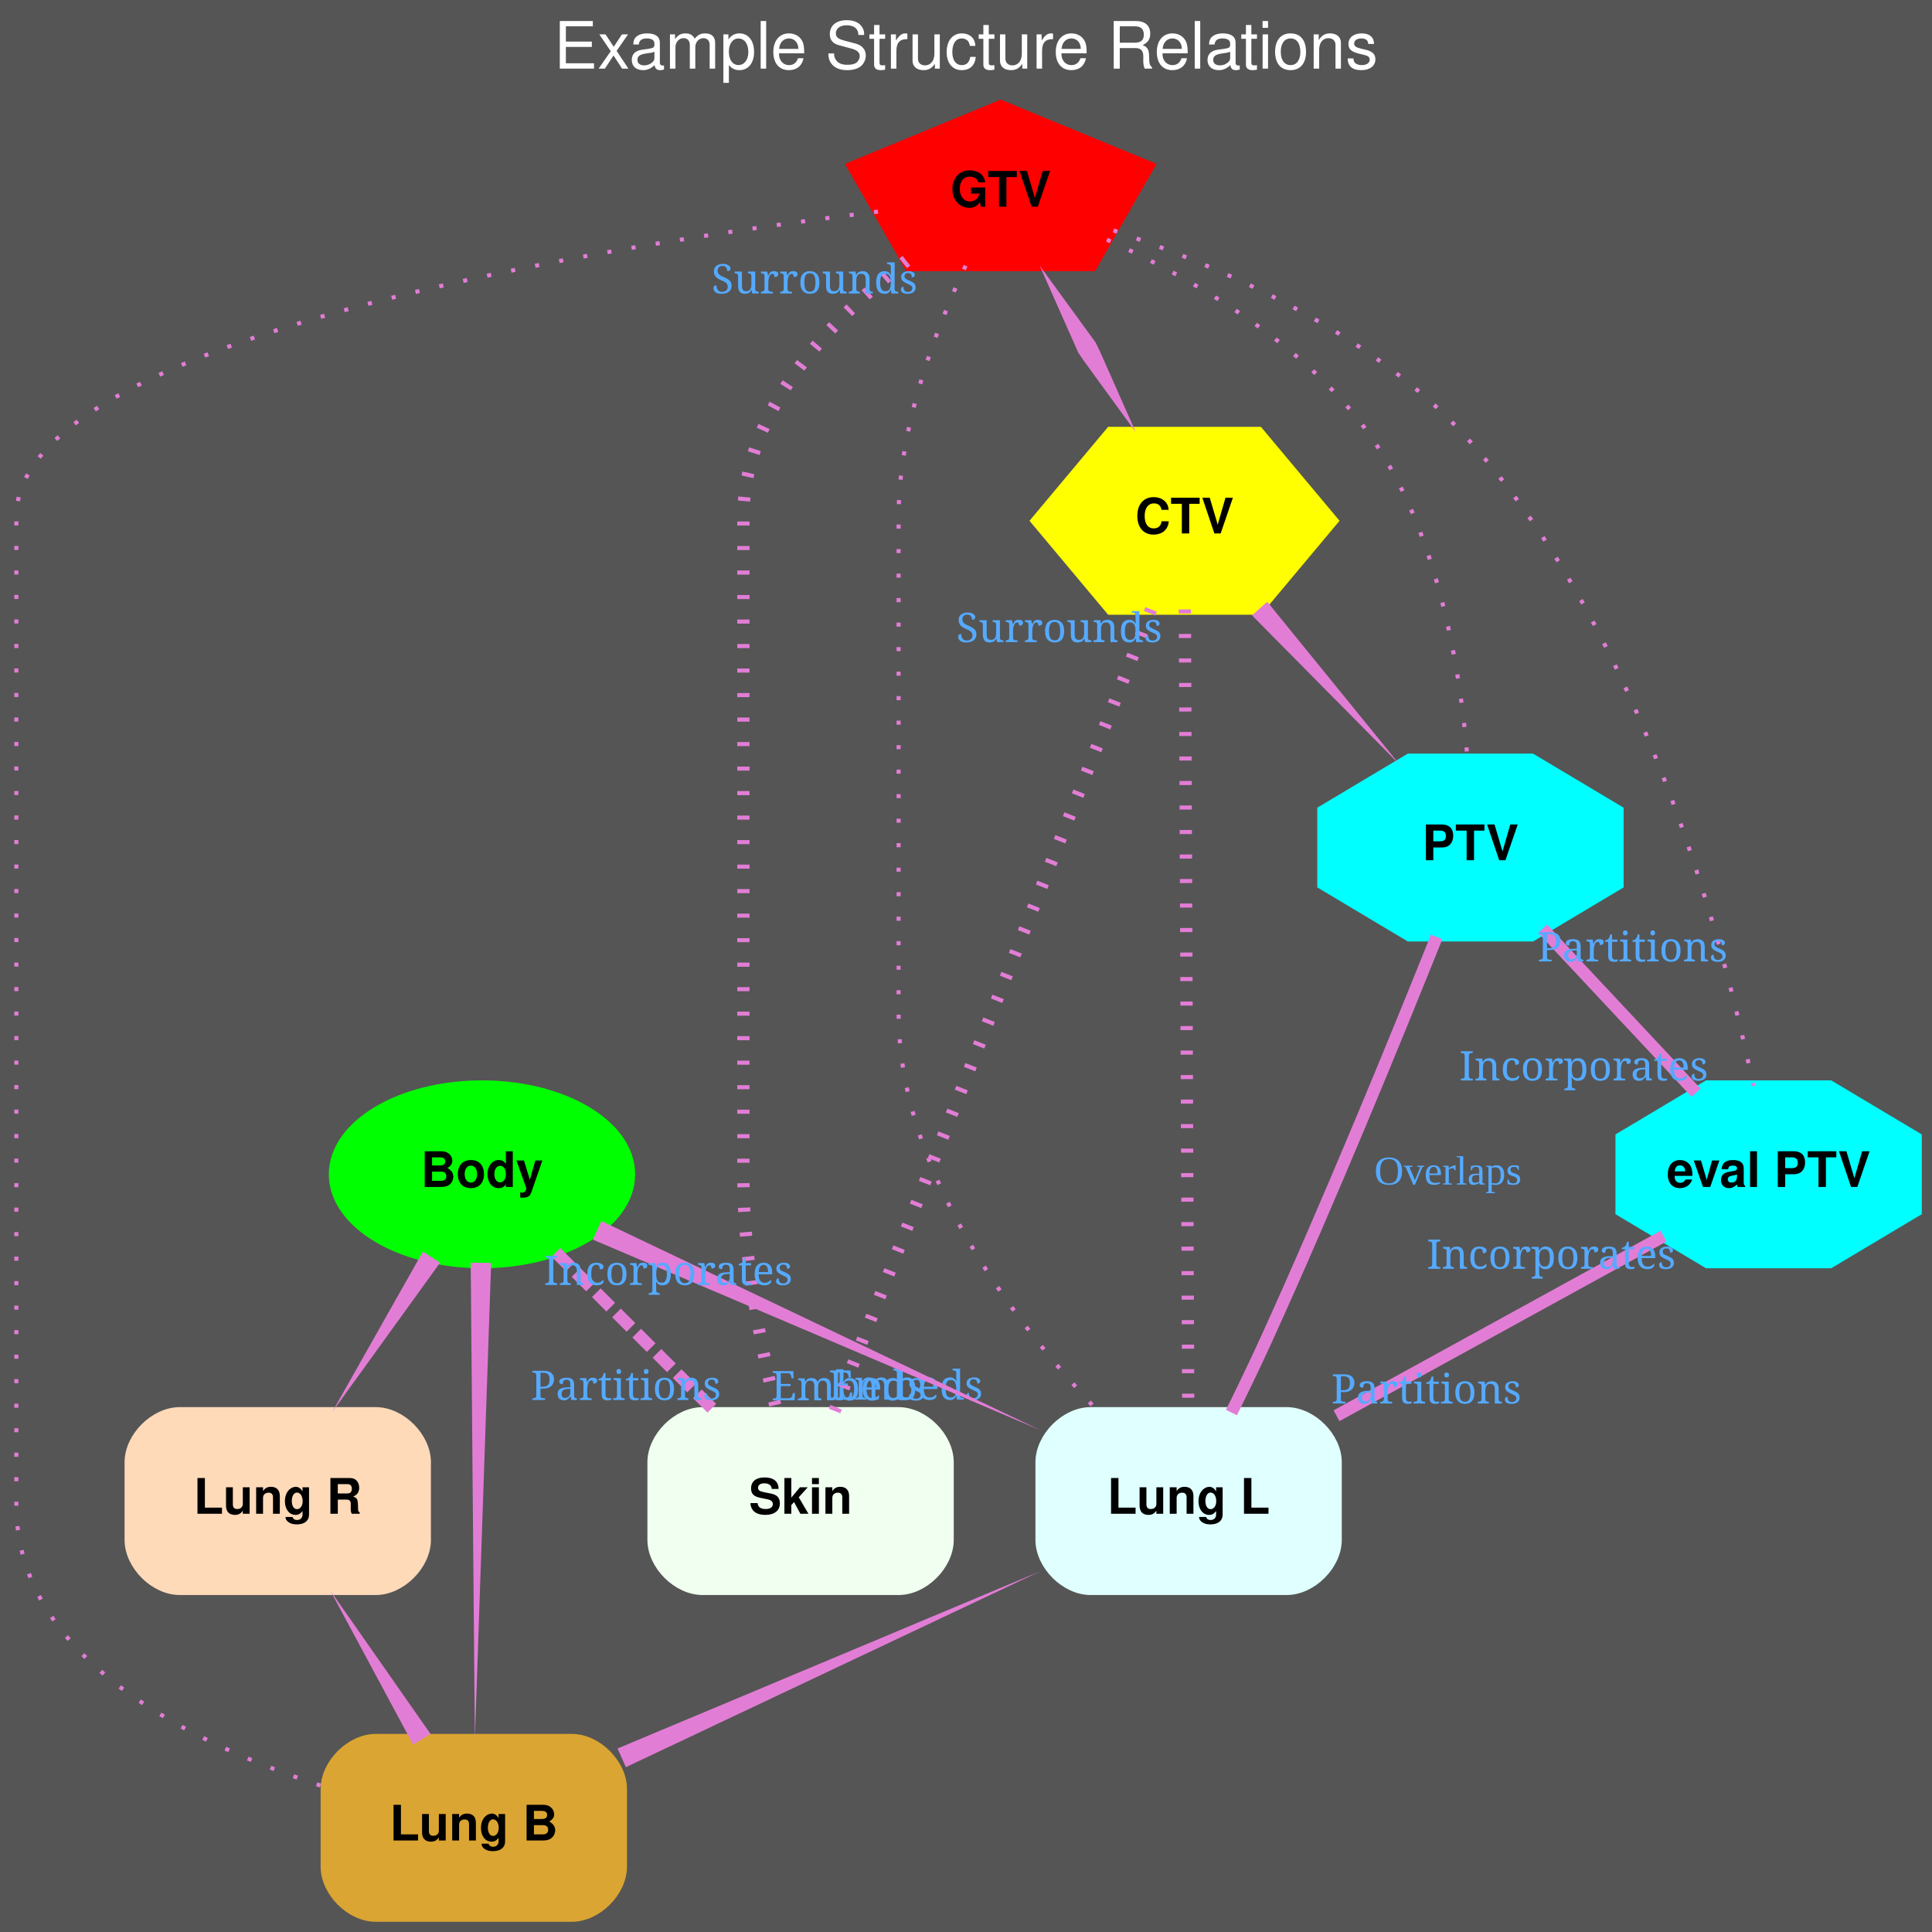
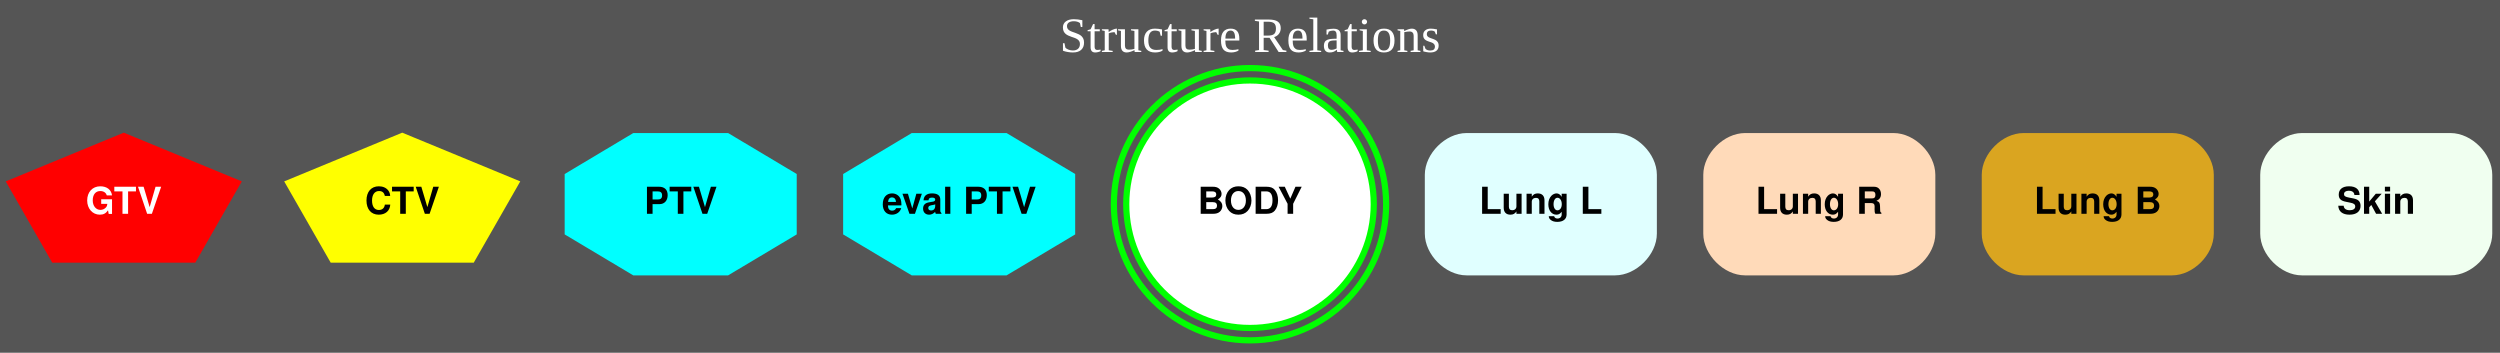
- <svg xmlns="http://www.w3.org/2000/svg" xmlns:xlink="http://www.w3.org/1999/xlink" width="473pt" height="473pt" viewBox="0.00 0.00 473.00 473.00">
-   <g id="graph0" class="graph" transform="scale(1 1) rotate(0) translate(4 469)">
-     <polygon fill="#555555" stroke="transparent" points="-4,4 -4,-469 469,-469 469,4 -4,4" />
-     <text text-anchor="middle" x="232.5" y="-452.2" font-family="Helvetica,Arial,sans-serif" font-size="16.00" fill="white">Example Structure Relations</text>
-     <g id="node1" class="node OAR">
+ <svg xmlns="http://www.w3.org/2000/svg" xmlns:xlink="http://www.w3.org/1999/xlink" width="808pt" height="114pt" viewBox="0.00 0.00 808.00 114.00">
+   <g id="graph0" class="graph" transform="scale(1 1) rotate(0) translate(4 110)">
+     <polygon fill="#555555" stroke="transparent" points="-4,4 -4,-110 804,-110 804,4 -4,4" />
+     <text text-anchor="middle" x="400" y="-93.2" font-family="Helvetica,,Arial,sans-serif" font-size="16.00" fill="white">Structure Relations</text>
+     <g id="node1" class="node">
      <g id="a_node1">
-         <a xlink:title="ID: Lung_L&#13;ROI: 26&#13;Name: Left Lung&#13;VolumeType: Organ&#13;DicomType: ORGAN&#13;Code: 7310&#13;Label: Left lung&#13;Scheme: FMA&#13;Volume: 1,776.0&#13;Eq &#13;Sp Diam: 15.0&#13;&#13;Length: 24.2&#13;Range: (5.8, -18.4)">
-           <path fill="#e0ffff" stroke="#e0ffff" stroke-width="3" d="M311,-123C311,-123 263,-123 263,-123 257,-123 251,-117 251,-111 251,-111 251,-92 251,-92 251,-86 257,-80 263,-80 263,-80 311,-80 311,-80 317,-80 323,-86 323,-92 323,-92 323,-111 323,-111 323,-117 317,-123 311,-123" />
-           <text text-anchor="middle" x="287" y="-98.4" font-family="Helvetica,sans-Serif" font-weight="bold" font-size="12.00">Lung L</text>
+         <a xlink:title="ID: GTV&#13;ROI: 38&#13;&#13;DICOM Type GTV&#13;Code: GTVp&#13;Label: Primary Gross Tumor Volume&#13;Scheme: 99VMS_STRUCTCODE&#13;Volume: 8.03 cc&#13;Length: 2.6 &#13;cm&#13;Range: (-0.4cm, -3cm)">
+           <polygon fill="#ff0000" stroke="#ff0000" stroke-width="3" points="72,-50.64 36,-65.5 0,-50.64 13.75,-26.61 58.25,-26.61 72,-50.64" />
+           <text text-anchor="middle" x="36" y="-40.9" font-family="Helvetica,sans-Serif" font-weight="bold" font-size="12.00" fill="#ffffff">GTV</text>
        </a>
      </g>
    </g>
-     <g id="node3" class="node OAR">
-       <g id="a_node3">
-         <a xlink:title="ID: Lung_B&#13;ROI: 25&#13;Name: Both Lungs&#13;VolumeType: Organ&#13;DicomType: ORGAN&#13;Code: 68877&#13;Label: Pair of lungs&#13;Scheme: FMA&#13;Volume: 4,332.7&#13;&#13;Eq Sp Diam: 20.2&#13;&#13;Length: 25.0&#13;Range: (6.6, -18.4)">
-           <path fill="#daa532" stroke="#daa532" stroke-width="3" d="M136,-43C136,-43 88,-43 88,-43 82,-43 76,-37 76,-31 76,-31 76,-12 76,-12 76,-6 82,0 88,0 88,0 136,0 136,0 142,0 148,-6 148,-12 148,-12 148,-31 148,-31 148,-37 142,-43 136,-43" />
-           <text text-anchor="middle" x="112" y="-18.4" font-family="Helvetica,sans-Serif" font-weight="bold" font-size="12.00">Lung B</text>
+     <g id="node2" class="node">
+       <g id="a_node2">
+         <a xlink:title="ID: CTV&#13;ROI: 24&#13;&#13;DICOM Type GTV&#13;Code: ITV&#13;Label: Internal Target Volume&#13;Scheme: 99VMS_STRUCTCODE&#13;Volume: 34.45 cc&#13;Length: 3.6 cm&#13;&#13;Range: (0cm, -3.6cm)">
+           <polygon fill="#ffff00" stroke="#ffff00" stroke-width="3" points="162,-50.64 126,-65.5 90,-50.64 103.75,-26.61 148.25,-26.61 162,-50.64" />
+           <text text-anchor="middle" x="126" y="-40.9" font-family="Helvetica,sans-Serif" font-weight="bold" font-size="12.00" fill="#000000">CTV</text>
        </a>
      </g>
    </g>
-     <g id="edge17" class="edge Contain">
-       <polygon fill="#e27dd6" stroke="transparent" stroke-width="5" points="250.74,-84.34 246.19,-82.19 241.48,-79.96 236.61,-77.66 231.62,-75.3 226.52,-72.89 221.32,-70.43 216.05,-67.94 210.73,-65.42 205.36,-62.89 199.98,-60.35 194.6,-57.8 189.24,-55.27 183.92,-52.75 178.65,-50.26 173.45,-47.81 168.35,-45.39 163.36,-43.03 158.49,-40.74 153.78,-38.51 149.23,-36.36 147.19,-40.92 151.83,-42.87 156.64,-44.89 161.6,-46.97 166.7,-49.1 171.9,-51.28 177.2,-53.5 182.58,-55.76 188.01,-58.04 193.48,-60.33 198.97,-62.63 204.45,-64.93 209.92,-67.22 215.36,-69.5 220.73,-71.76 226.03,-73.98 231.24,-76.16 236.33,-78.3 241.29,-80.38 246.1,-82.39 250.74,-84.34 250.74,-84.34" />
-     </g>
-     <g id="node2" class="node OAR">
-       <g id="a_node2">
-         <a xlink:title="ID: Lung_R&#13;ROI: 27&#13;Name: Right Lung&#13;VolumeType: Organ&#13;DicomType: ORGAN&#13;Code: 7309&#13;Label: Right lung&#13;Scheme: FMA&#13;Volume: 2,556.7&#13;&#13;Eq Sp Diam: 17.0&#13;&#13;Length: 23.8&#13;Range: (6.6, -17.2)">
-           <path fill="#ffdab9" stroke="#ffdab9" stroke-width="3" d="M88,-123C88,-123 40,-123 40,-123 34,-123 28,-117 28,-111 28,-111 28,-92 28,-92 28,-86 34,-80 40,-80 40,-80 88,-80 88,-80 94,-80 100,-86 100,-92 100,-92 100,-111 100,-111 100,-117 94,-123 88,-123" />
-           <text text-anchor="middle" x="64" y="-98.4" font-family="Helvetica,sans-Serif" font-weight="bold" font-size="12.00">Lung R</text>
+     <g id="node3" class="node">
+       <g id="a_node3">
+         <a xlink:title="ID: PTV&#13;ROI: 30&#13;&#13;DICOM Type PTV&#13;Code: PTVp&#13;Label: Primary Planning Target Volume&#13;Scheme: 99VMS_STRUCTCODE&#13;Volume: 74.649 cc&#13;Length: &#13;4.6 cm&#13;Range: (0.6cm, -4.0cm)">
+           <polygon fill="#00ffff" stroke="#00ffff" stroke-width="3" points="252,-35.09 252,-52.91 230.91,-65.5 201.09,-65.5 180,-52.91 180,-35.09 201.09,-22.5 230.91,-22.5 252,-35.09" />
+           <text text-anchor="middle" x="216" y="-40.9" font-family="Helvetica,sans-Serif" font-weight="bold" font-size="12.00" fill="#000000">PTV</text>
        </a>
      </g>
    </g>
-     <g id="edge18" class="edge Contain">
-       <polygon fill="#e27dd6" stroke="transparent" stroke-width="5" points="76.86,-79.6 78.02,-77.95 79.19,-76.26 80.39,-74.55 81.61,-72.81 82.84,-71.05 84.08,-69.27 85.34,-67.47 86.6,-65.67 87.87,-63.85 89.14,-62.04 90.41,-60.22 91.68,-58.41 92.94,-56.6 94.19,-54.81 95.44,-53.03 96.66,-51.27 97.88,-49.53 99.07,-47.82 100.25,-46.15 101.4,-44.5 97.14,-41.88 96.19,-43.65 95.22,-45.45 94.23,-47.29 93.23,-49.16 92.21,-51.05 91.18,-52.96 90.15,-54.88 89.11,-56.82 88.06,-58.77 87.01,-60.73 85.96,-62.68 84.91,-64.63 83.87,-66.57 82.83,-68.5 81.8,-70.41 80.78,-72.31 79.78,-74.17 78.79,-76.02 77.82,-77.82 76.86,-79.6 76.86,-79.6" />
-     </g>
-     <g id="node4" class="node OAR">
+     <g id="node4" class="node">
      <g id="a_node4">
-         <a xlink:title="ID: Skin&#13;&#13;Name: Skin&#13;VolumeType: Organ&#13;DicomType: Organ&#13;Code: 7163&#13;Label: Skin&#13;Scheme: FMA&#13;Volume: 1,072.3&#13;&#13;&#13;Length: 33.8&#13;Range: (&#13;10.6, -23.2)">
-           <path fill="#f0fff0" stroke="#f0fff0" stroke-width="3" d="M216,-123C216,-123 168,-123 168,-123 162,-123 156,-117 156,-111 156,-111 156,-92 156,-92 156,-86 162,-80 168,-80 168,-80 216,-80 216,-80 222,-80 228,-86 228,-92 228,-92 228,-111 228,-111 228,-117 222,-123 216,-123" />
-           <text text-anchor="middle" x="192" y="-98.4" font-family="Helvetica,sans-Serif" font-weight="bold" font-size="12.00">Skin</text>
+         <a xlink:title="ID: eval PTV&#13;ROI: 41&#13;&#13;DICOM Type PTV&#13;Code: PTVp&#13;Label: Primary Planning Target Volume&#13;Scheme: 99VMS_STRUCTCODE&#13;Volume: 74.649 cc&#13;&#13;Length: 4.6 cm&#13;Range: (0.6cm, -4.0cm)">
+           <polygon fill="#00ffff" stroke="#00ffff" stroke-width="3" points="342,-35.09 342,-52.91 320.91,-65.5 291.09,-65.5 270,-52.91 270,-35.09 291.09,-22.5 320.91,-22.5 342,-35.09" />
+           <text text-anchor="middle" x="306" y="-40.9" font-family="Helvetica,sans-Serif" font-weight="bold" font-size="12.00" fill="#000000">eval PTV</text>
        </a>
      </g>
    </g>
-     <g id="node5" class="node Target">
+     <g id="node5" class="node">
      <g id="a_node5">
-         <a xlink:title="ID: GTV&#13;ROI: 38&#13;&#13;VolumeType: GTV&#13;DicomType: GTV&#13;Code: GTVp&#13;Label: Primary Gross Tumor Volume&#13;Scheme: 99VMS_STRUCTCODE&#13;Volume: 8.0&#13;&#13;Eq Sp Diam: 2.5&#13;Length: 2.6&#13;Range: (-0.4, -3.0)">
-           <polygon fill="#ff0000" stroke="#ff0000" stroke-width="3" points="277,-428.14 241,-443 205,-428.14 218.75,-404.11 263.25,-404.11 277,-428.14" />
-           <text text-anchor="middle" x="241" y="-418.4" font-family="Helvetica,sans-Serif" font-weight="bold" font-size="12.00">GTV</text>
+         <a xlink:title="ID: BODY&#13;ROI: 1&#13;&#13;DICOM Type EXTERNAL&#13;Code: BODY&#13;Label: Body&#13;Scheme: 99VMS_STRUCTCODE&#13;Volume: 28951.626 cc&#13;Length: 33.8 cm&#13;Range: (&#13;10.6cm, -23.2cm)">
+           <ellipse fill="white" stroke="#00ff00" stroke-width="2" cx="400" cy="-44" rx="40" ry="40" />
+           <ellipse fill="none" stroke="#00ff00" stroke-width="2" cx="400" cy="-44" rx="44" ry="44" />
+           <text text-anchor="middle" x="400" y="-40.9" font-family="Helvetica,sans-Serif" font-weight="bold" font-size="12.00" fill="#000000">BODY</text>
        </a>
      </g>
    </g>
-     <g id="edge8" class="edge Contain">
-       <path fill="none" stroke="#e27dd6" stroke-dasharray="1,5" d="M232.4,-403.95C225.16,-388.49 216,-364.54 216,-342.5 216,-342.5 216,-342.5 216,-221 216,-182.39 244.08,-145.47 264.92,-123.39" />
-     </g>
-     <g id="edge9" class="edge Contain">
-       <path fill="none" stroke="#e27dd6" stroke-dasharray="1,5" d="M210.96,-417.19C146.36,-409.23 0,-386.37 0,-342.5 0,-342.5 0,-342.5 0,-100.5 0,-62.83 43.2,-41.86 75.95,-31.38" />
-     </g>
-     <g id="edge10" class="edge Island">
-       <path fill="none" stroke="#e27dd6" stroke-width="3" stroke-dasharray="1,5" d="M217.9,-405.16C199.92,-391.2 178,-368.78 178,-342.5 178,-342.5 178,-342.5 178,-180.5 178,-160.83 182.37,-138.79 186.22,-123.18" />
-       <text text-anchor="middle" x="203.72" y="-126.18" font-family="Cambria" font-size="10.00" fill="#55aaff">Embeds</text>
-       <text text-anchor="middle" x="195.4" y="-397.16" font-family="Cambria" font-size="10.00" fill="#55aaff">Surrounds</text>
-     </g>
-     <g id="node6" class="node Target">
+     <g id="node6" class="node">
      <g id="a_node6">
-         <a xlink:title="ID: CTV&#13;ROI: 24&#13;Name: Internal Target Volume&#13;VolumeType: CTV&#13;DicomType: CTV&#13;Code: ITV&#13;Label: Internal Target Volume&#13;Scheme: 99VMS_&#13;STRUCTCODE&#13;Volume: 34.4&#13;Eq Sp Diam: 4.0&#13;&#13;Length: 3.6&#13;Range: (0.0, -3.6)">
-           <polygon fill="#ffff00" stroke="#ffff00" stroke-width="3" points="322,-341.5 304,-363 268,-363 250,-341.5 268,-320 304,-320 322,-341.5" />
-           <text text-anchor="middle" x="286" y="-338.4" font-family="Helvetica,sans-Serif" font-weight="bold" font-size="12.00">CTV</text>
+         <a xlink:title="ID: Lung L&#13;ROI: 26&#13;&#13;DICOM Type ORGAN&#13;Code: 7310&#13;Label: Left lung&#13;Scheme: FMA&#13;Volume: 1776 cc&#13;Length: 24.2 cm&#13;Range: (5.8cm, -18.4cm)">
+           <path fill="#e0ffff" stroke="#e0ffff" stroke-width="3" d="M518,-65.5C518,-65.5 470,-65.5 470,-65.5 464,-65.5 458,-59.5 458,-53.5 458,-53.5 458,-34.5 458,-34.5 458,-28.5 464,-22.5 470,-22.5 470,-22.5 518,-22.5 518,-22.5 524,-22.5 530,-28.5 530,-34.5 530,-34.5 530,-53.5 530,-53.5 530,-59.5 524,-65.5 518,-65.5" />
+           <text text-anchor="middle" x="494" y="-40.9" font-family="Helvetica,sans-Serif" font-weight="bold" font-size="12.00" fill="#000000">Lung L</text>
        </a>
      </g>
    </g>
-     <g id="edge5" class="edge Equals">
-       <polygon fill="#e27dd6" stroke="transparent" stroke-width="5" points="250.54,-403.96 251.78,-402.26 253.06,-400.5 254.38,-398.69 255.72,-396.84 257.1,-394.95 258.5,-393.03 259.92,-391.08 261.35,-389.11 262.8,-387.12 264.25,-385.12 265.32,-382.9 266.33,-380.63 267.33,-378.37 268.33,-376.12 269.32,-373.88 270.3,-371.67 271.27,-369.49 272.22,-367.35 273.15,-365.25 274.06,-363.19 274.06,-363.19 272.74,-365.01 271.38,-366.87 270,-368.77 268.6,-370.69 267.18,-372.65 265.74,-374.62 264.29,-376.61 262.84,-378.62 261.38,-380.62 259.99,-382.66 258.99,-384.92 257.99,-387.17 257,-389.4 256.02,-391.6 255.06,-393.77 254.11,-395.91 253.18,-398 252.28,-400.04 251.4,-402.03 250.54,-403.96 250.54,-403.96" />
-     </g>
-     <g id="node7" class="node Target">
+     <g id="node7" class="node">
      <g id="a_node7">
-         <a xlink:title="ID: PTV&#13;ROI: 30&#13;Name: PTV defined by Radiation Oncologist&#13;VolumeType: PTV&#13;DicomType: PTV&#13;Code: PTVp&#13;Label: Primary Planning Target &#13;Volume&#13;Scheme: 99VMS_STRUCTCODE&#13;Volume: 74.6&#13;Eq Sp Diam: 5.2&#13;&#13;Length: 4.6&#13;Range: (0.6, -4.0)">
-           <polygon fill="#00ffff" stroke="#00ffff" stroke-width="3" points="392,-252.59 392,-270.41 370.91,-283 341.09,-283 320,-270.41 320,-252.59 341.09,-240 370.91,-240 392,-252.59" />
-           <text text-anchor="middle" x="356" y="-258.4" font-family="Helvetica,sans-Serif" font-weight="bold" font-size="12.00">PTV</text>
+         <a xlink:title="ID: Lung R&#13;ROI: 27&#13;&#13;DICOM Type ORGAN&#13;Code: 7309&#13;Label: Right lung&#13;Scheme: FMA&#13;Volume: 2556.676 cc&#13;Length: 23.8 cm&#13;Range: (6.6cm, &#13;-17.2cm)">
+           <path fill="#ffdab9" stroke="#ffdab9" stroke-width="3" d="M608,-65.5C608,-65.5 560,-65.5 560,-65.5 554,-65.5 548,-59.5 548,-53.5 548,-53.5 548,-34.5 548,-34.5 548,-28.5 554,-22.5 560,-22.5 560,-22.5 608,-22.5 608,-22.5 614,-22.5 620,-28.5 620,-34.5 620,-34.5 620,-53.5 620,-53.5 620,-59.5 614,-65.5 608,-65.5" />
+           <text text-anchor="middle" x="584" y="-40.9" font-family="Helvetica,sans-Serif" font-weight="bold" font-size="12.00" fill="#000000">Lung R</text>
        </a>
      </g>
    </g>
-     <g id="edge6" class="edge Contain">
-       <path fill="none" stroke="#e27dd6" stroke-dasharray="1,5" d="M266.99,-410.33C287.41,-401.02 314.99,-385.29 331,-363 348.1,-339.2 353.56,-304.96 355.27,-283.23" />
-     </g>
-     <g id="node8" class="node Target">
+     <g id="node8" class="node">
      <g id="a_node8">
-         <a xlink:title="ID: eval_PTV&#13;ROI: 41&#13;Name: PTV High Risk for dvh&#13;VolumeType: PTV&#13;DicomType: PTV&#13;Code: PTVp&#13;Label: Primary Planning Target Volume&#13;&#13;Scheme: 99VMS_STRUCTCODE&#13;Volume: 630.6&#13;Eq Sp Diam: 10.6&#13;&#13;Length: 9.8&#13;Range: (1.4, -8.4)">
-           <polygon fill="#00ffff" stroke="#00ffff" stroke-width="3" points="465,-172.59 465,-190.41 443.91,-203 414.09,-203 393,-190.41 393,-172.59 414.09,-160 443.91,-160 465,-172.59" />
-           <text text-anchor="middle" x="429" y="-178.4" font-family="Helvetica,sans-Serif" font-weight="bold" font-size="12.00">eval PTV</text>
+         <a xlink:title="ID: Lung B&#13;ROI: 25&#13;&#13;DICOM Type ORGAN&#13;Code: 68877&#13;Label: Pair of lungs&#13;Scheme: FMA&#13;Volume: 4332.676 cc&#13;Length: 25 cm&#13;Range: (6.6cm, &#13;-18.4cm)">
+           <path fill="#daa520" stroke="#daa520" stroke-width="3" d="M698,-65.5C698,-65.5 650,-65.5 650,-65.5 644,-65.5 638,-59.5 638,-53.5 638,-53.5 638,-34.5 638,-34.5 638,-28.5 644,-22.5 650,-22.5 650,-22.5 698,-22.5 698,-22.5 704,-22.5 710,-28.5 710,-34.5 710,-34.5 710,-53.5 710,-53.5 710,-59.5 704,-65.5 698,-65.5" />
+           <text text-anchor="middle" x="674" y="-40.9" font-family="Helvetica,sans-Serif" font-weight="bold" font-size="12.00" fill="#000000">Lung B</text>
        </a>
      </g>
    </g>
-     <g id="edge7" class="edge Contain">
-       <path fill="none" stroke="#e27dd6" stroke-dasharray="1,5" d="M268.61,-412.59C293.86,-404.08 330.74,-388.26 354,-363 397.57,-315.7 417.73,-239.52 425.27,-203.14" />
-     </g>
-     <g id="edge12" class="edge Contain">
-       <path fill="none" stroke="#e27dd6" stroke-width="3" stroke-dasharray="1,5" d="M286.09,-319.8C286.28,-274.78 286.72,-168.45 286.91,-123.33" />
-     </g>
-     <g id="edge13" class="edge Island">
-       <path fill="none" stroke="#e27dd6" stroke-width="3" stroke-dasharray="1,5" d="M277.82,-319.8C260.04,-274.78 218.05,-168.45 200.23,-123.33" />
-       <text text-anchor="middle" x="217.73" y="-126.33" font-family="Cambria" font-size="10.00" fill="#55aaff">Embeds</text>
-       <text text-anchor="middle" x="255.32" y="-311.8" font-family="Cambria" font-size="10.00" fill="#55aaff">Surrounds</text>
-     </g>
-     <g id="edge11" class="edge Contain">
-       <polygon fill="#e27dd6" stroke="transparent" stroke-width="5" points="306.25,-321.68 307.77,-319.81 309.33,-317.89 310.92,-315.94 312.53,-313.95 314.17,-311.94 315.82,-309.91 317.49,-307.86 319.17,-305.79 320.85,-303.72 322.54,-301.65 324.22,-299.57 325.9,-297.51 327.58,-295.45 329.23,-293.41 330.88,-291.39 332.5,-289.4 334.09,-287.44 335.66,-285.51 337.19,-283.62 338.69,-281.78 338.69,-281.78 337.02,-283.47 335.31,-285.2 333.56,-286.96 331.78,-288.76 329.98,-290.59 328.15,-292.44 326.3,-294.31 324.44,-296.19 322.56,-298.09 320.68,-299.98 318.8,-301.89 316.93,-303.78 315.06,-305.68 313.2,-307.55 311.35,-309.42 309.53,-311.26 307.73,-313.08 305.96,-314.87 304.23,-316.62 302.53,-318.34 306.25,-321.68" />
-     </g>
-     <g id="edge15" class="edge">
-       <path fill="none" stroke="#e27dd6" stroke-width="3" d="M347.72,-239.61C338.1,-215.62 321.57,-175.18 306,-141 303.34,-135.17 300.33,-128.91 297.49,-123.17" />
-       <text text-anchor="middle" x="350.5" y="-179" font-family="Times New Roman,serif" font-size="10.00" fill="#55aaff">Overlaps</text>
-     </g>
-     <g id="edge14" class="edge Group">
-       <path fill="none" stroke="#e27dd6" stroke-width="3" d="M373.67,-241.62C385.06,-229.45 399.83,-213.67 411.24,-201.48" />
-       <text text-anchor="middle" x="383.74" y="-204.48" font-family="Cambria" font-size="10.00" fill="#55aaff">Incorporates</text>
-       <text text-anchor="middle" x="395.67" y="-233.62" font-family="Cambria" font-size="10.00" fill="#55aaff">Partitions</text>
-     </g>
-     <g id="edge16" class="edge Group">
-       <path fill="none" stroke="#e27dd6" stroke-width="3" d="M403.28,-166.37C380.91,-154.08 348.23,-136.13 323.21,-122.39" />
-       <text text-anchor="middle" x="345.21" y="-125.39" font-family="Cambria" font-size="10.00" fill="#55aaff">Partitions</text>
-       <text text-anchor="middle" x="375.78" y="-158.37" font-family="Cambria" font-size="10.00" fill="#55aaff">Incorporates</text>
-     </g>
-     <g id="node9" class="node External">
+     <g id="node9" class="node">
      <g id="a_node9">
-         <a xlink:title="ID: Body&#13;ROI: 1&#13;&#13;VolumeType: BODY&#13;DicomType: EXTERNAL&#13;Code: BODY&#13;Label: Body&#13;Scheme: 99VMS_STRUCTCODE&#13;Volume: 28,951.6&#13;Eq Sp Diam: &#13;38.1&#13;Radius: 16.5&#13;Length: 33.8&#13;Range: (10.6, -23.2)">
-           <ellipse fill="#00ff00" stroke="#00ff00" stroke-width="3" cx="114" cy="-181.5" rx="36" ry="21.5" />
-           <text text-anchor="middle" x="114" y="-178.4" font-family="Helvetica,sans-Serif" font-weight="bold" font-size="12.00">Body</text>
+         <a xlink:title="ID: Skin&#13;ROI: 2&#13;&#13;DICOM Type ORGAN&#13;Code: 7163&#13;Label: Skin&#13;Scheme: FMA&#13;Volume: nan cc&#13;Length: nan cm&#13;Range: (nancm, nancm)">
+           <path fill="#f0fff0" stroke="#f0fff0" stroke-width="3" d="M788,-65.5C788,-65.5 740,-65.5 740,-65.5 734,-65.5 728,-59.5 728,-53.5 728,-53.5 728,-34.5 728,-34.5 728,-28.5 734,-22.5 740,-22.5 740,-22.5 788,-22.5 788,-22.5 794,-22.5 800,-28.5 800,-34.5 800,-34.5 800,-53.5 800,-53.5 800,-59.5 794,-65.5 788,-65.5" />
+           <text text-anchor="middle" x="764" y="-40.9" font-family="Helvetica,sans-Serif" font-weight="bold" font-size="12.00" fill="#000000">Skin</text>
        </a>
      </g>
    </g>
-     <g id="edge1" class="edge Contain">
-       <polygon fill="#e27dd6" stroke="transparent" stroke-width="5" points="143.21,-170.07 147.73,-167.92 152.48,-165.66 157.43,-163.3 162.57,-160.85 167.87,-158.33 173.3,-155.74 178.85,-153.09 184.49,-150.41 190.2,-147.69 195.94,-144.95 201.71,-142.2 207.48,-139.46 213.22,-136.72 218.91,-134.01 224.53,-131.33 230.05,-128.7 235.45,-126.13 240.71,-123.62 245.81,-121.2 250.71,-118.86 250.71,-118.86 245.71,-120.99 240.52,-123.2 235.16,-125.48 229.66,-127.83 224.03,-130.22 218.3,-132.66 212.5,-135.13 206.65,-137.62 200.78,-140.12 194.9,-142.63 189.04,-145.12 183.22,-147.6 177.48,-150.05 171.82,-152.46 166.28,-154.81 160.88,-157.11 155.65,-159.34 150.6,-161.49 145.76,-163.55 141.15,-165.51 143.21,-170.07" />
-     </g>
-     <g id="edge2" class="edge Contain">
-       <polygon fill="#e27dd6" stroke="transparent" stroke-width="5" points="103.74,-159.87 102.52,-158.18 101.27,-156.44 99.99,-154.67 98.69,-152.87 97.37,-151.04 96.03,-149.19 94.68,-147.31 93.32,-145.43 91.94,-143.53 90.57,-141.62 89.19,-139.72 87.82,-137.81 86.45,-135.92 85.09,-134.03 83.74,-132.16 82.4,-130.31 81.08,-128.49 79.79,-126.69 78.51,-124.93 77.27,-123.2 77.27,-123.2 78.32,-125.05 79.39,-126.95 80.48,-128.87 81.59,-130.83 82.71,-132.82 83.85,-134.83 84.99,-136.85 86.14,-138.89 87.3,-140.93 88.46,-142.98 89.61,-145.02 90.76,-147.06 91.91,-149.09 93.05,-151.1 94.17,-153.09 95.29,-155.05 96.38,-156.99 97.45,-158.89 98.51,-160.75 99.54,-162.57 103.74,-159.87" />
-     </g>
-     <g id="edge3" class="edge Contain">
-       <polygon fill="#e27dd6" stroke="transparent" stroke-width="5" points="116.24,-159.81 116.08,-155.08 115.91,-150 115.72,-144.62 115.53,-138.96 115.33,-133.07 115.12,-126.98 114.91,-120.75 114.69,-114.39 114.47,-107.96 114.25,-101.49 114.03,-95.01 113.81,-88.58 113.59,-82.23 113.38,-75.99 113.17,-69.9 112.97,-64.01 112.78,-58.35 112.59,-52.97 112.42,-47.89 112.26,-43.16 112.26,-43.16 112.22,-47.89 112.17,-52.97 112.13,-58.36 112.08,-64.02 112.03,-69.92 111.97,-76 111.92,-82.25 111.86,-88.61 111.81,-95.04 111.75,-101.52 111.69,-107.99 111.64,-114.43 111.58,-120.79 111.53,-127.03 111.48,-133.12 111.42,-139.01 111.37,-144.67 111.33,-150.06 111.28,-155.14 111.24,-159.87 116.24,-159.81" />
-     </g>
-     <g id="edge4" class="edge Cut-out">
-       <path fill="none" stroke="#e27dd6" stroke-width="3" stroke-dasharray="5,2" d="M132.09,-162.41C143.79,-150.71 159.06,-135.44 171.25,-123.25" />
-       <text text-anchor="middle" x="149.25" y="-126.25" font-family="Cambria" font-size="10.00" fill="#55aaff">Partitions</text>
-       <text text-anchor="middle" x="159.59" y="-154.41" font-family="Cambria" font-size="10.00" fill="#55aaff">Incorporates</text>
-     </g>
  </g>
</svg>
